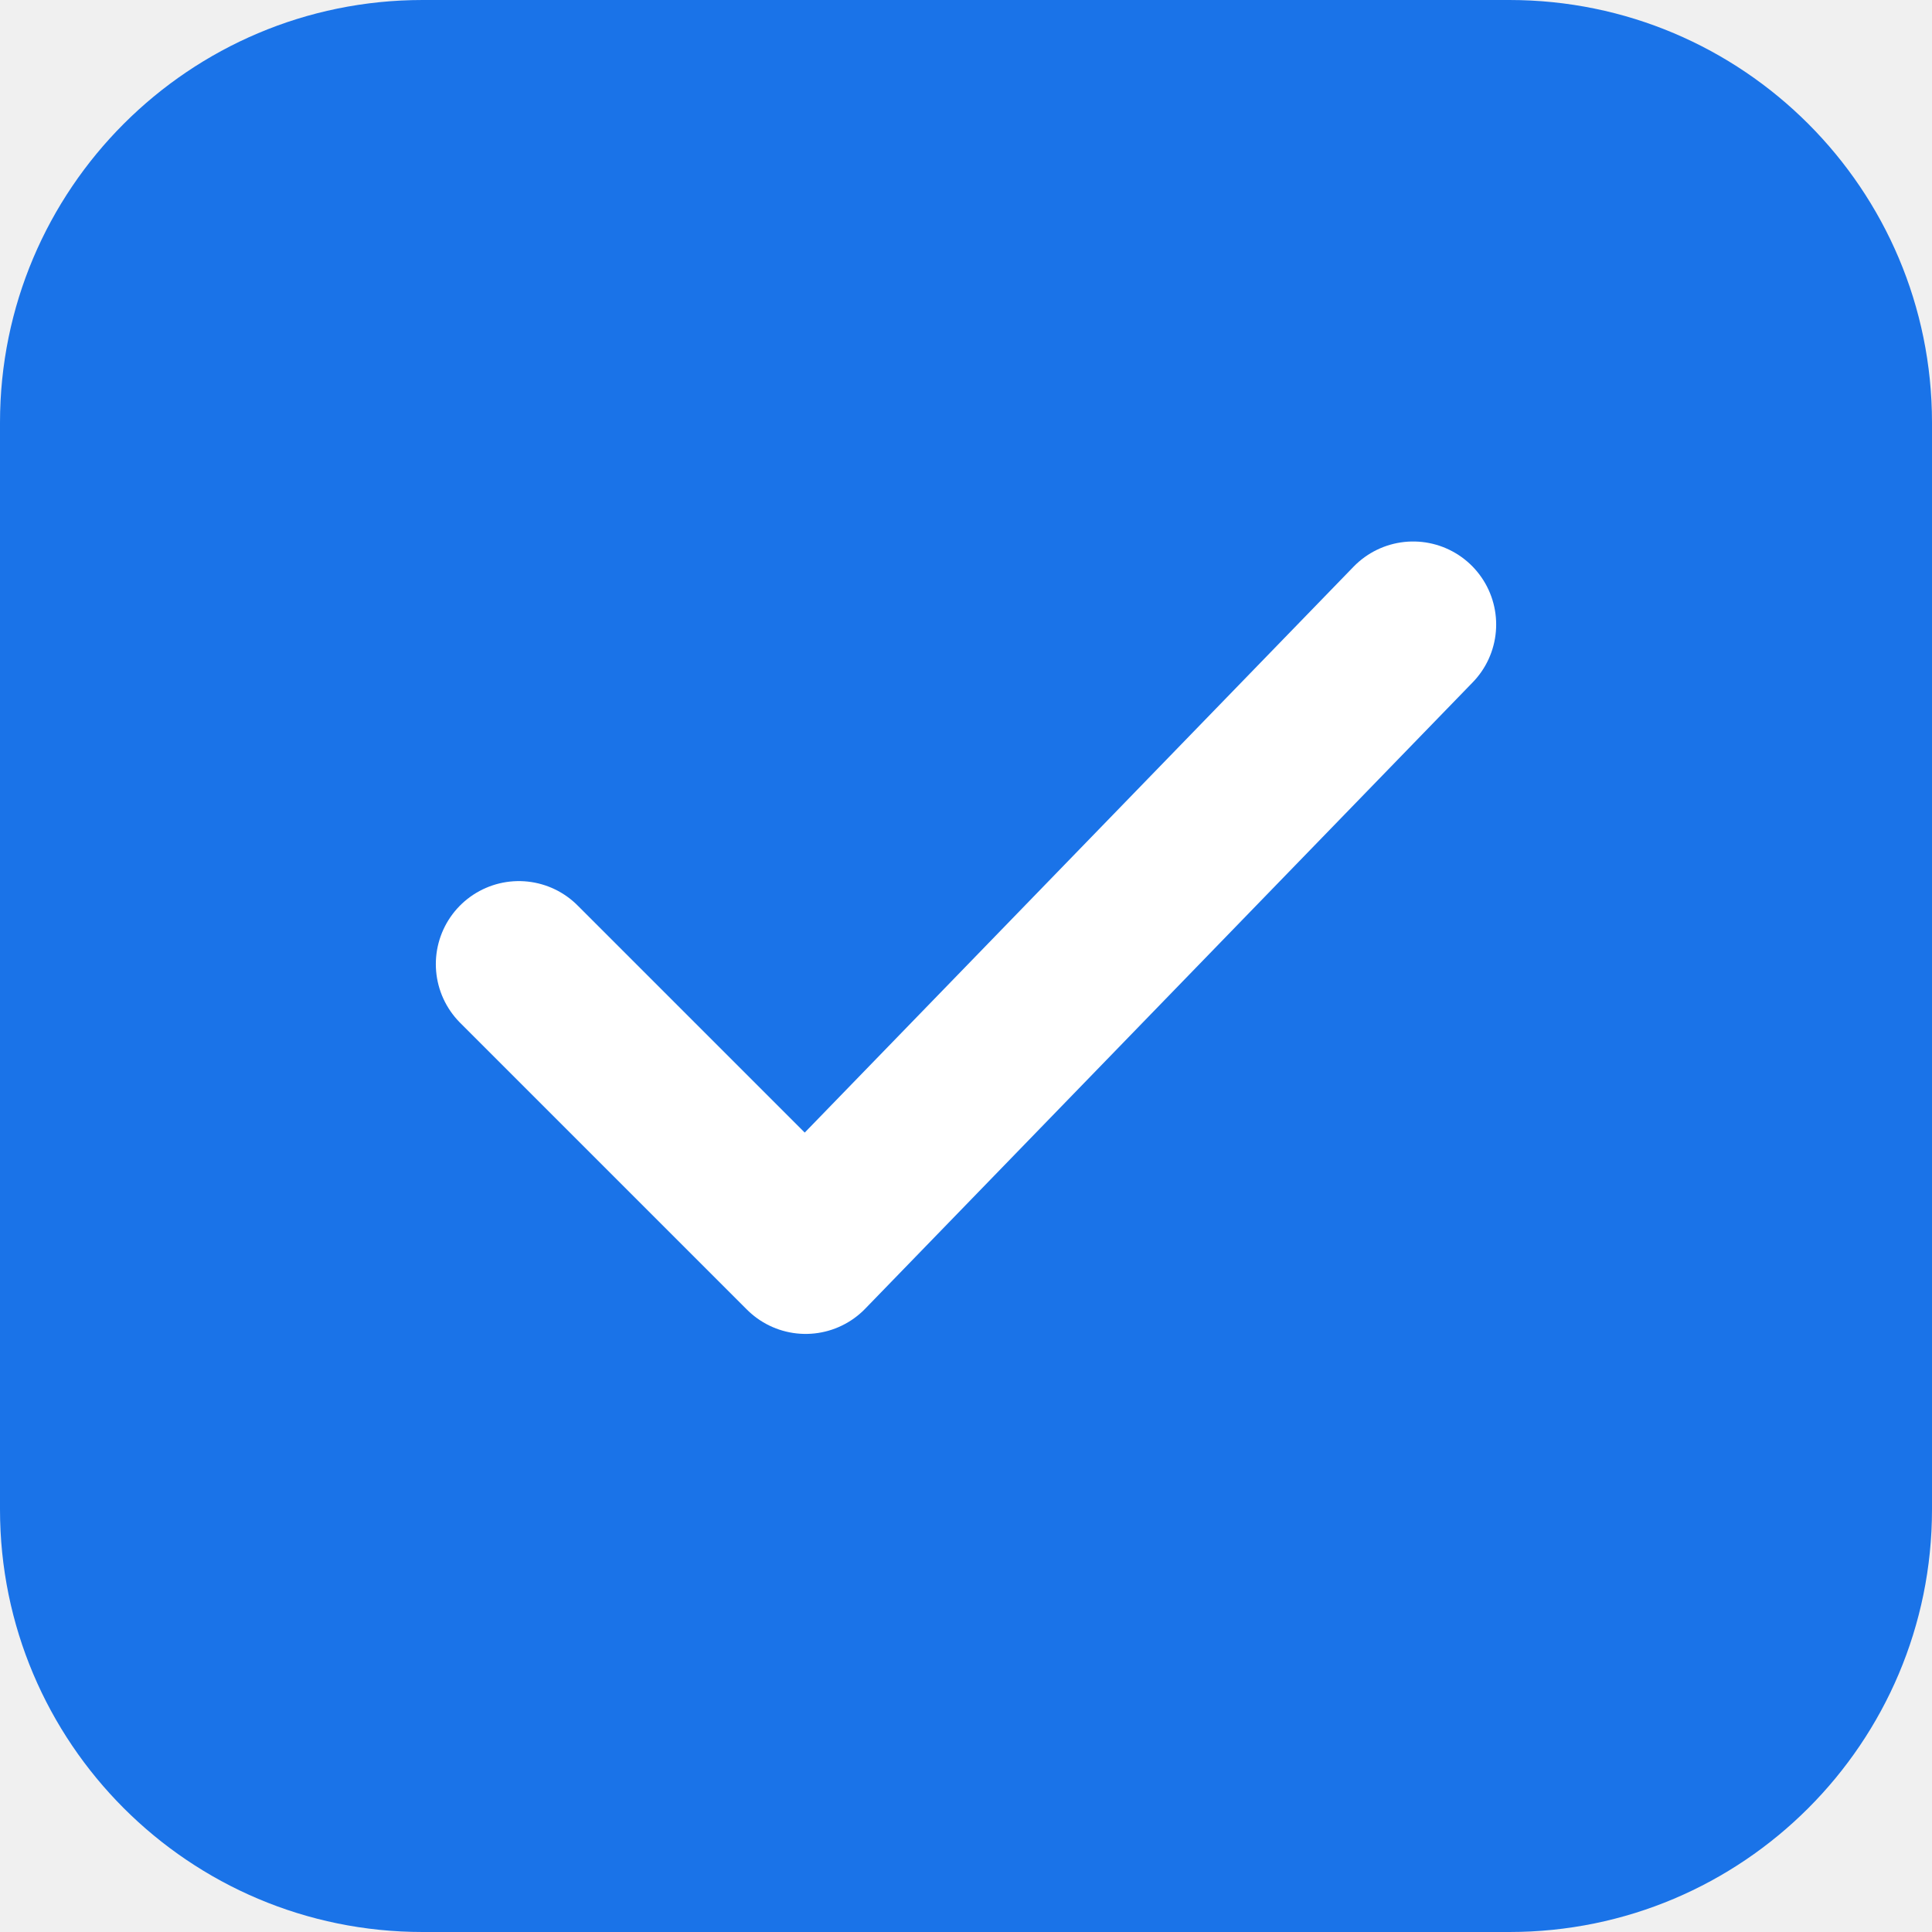
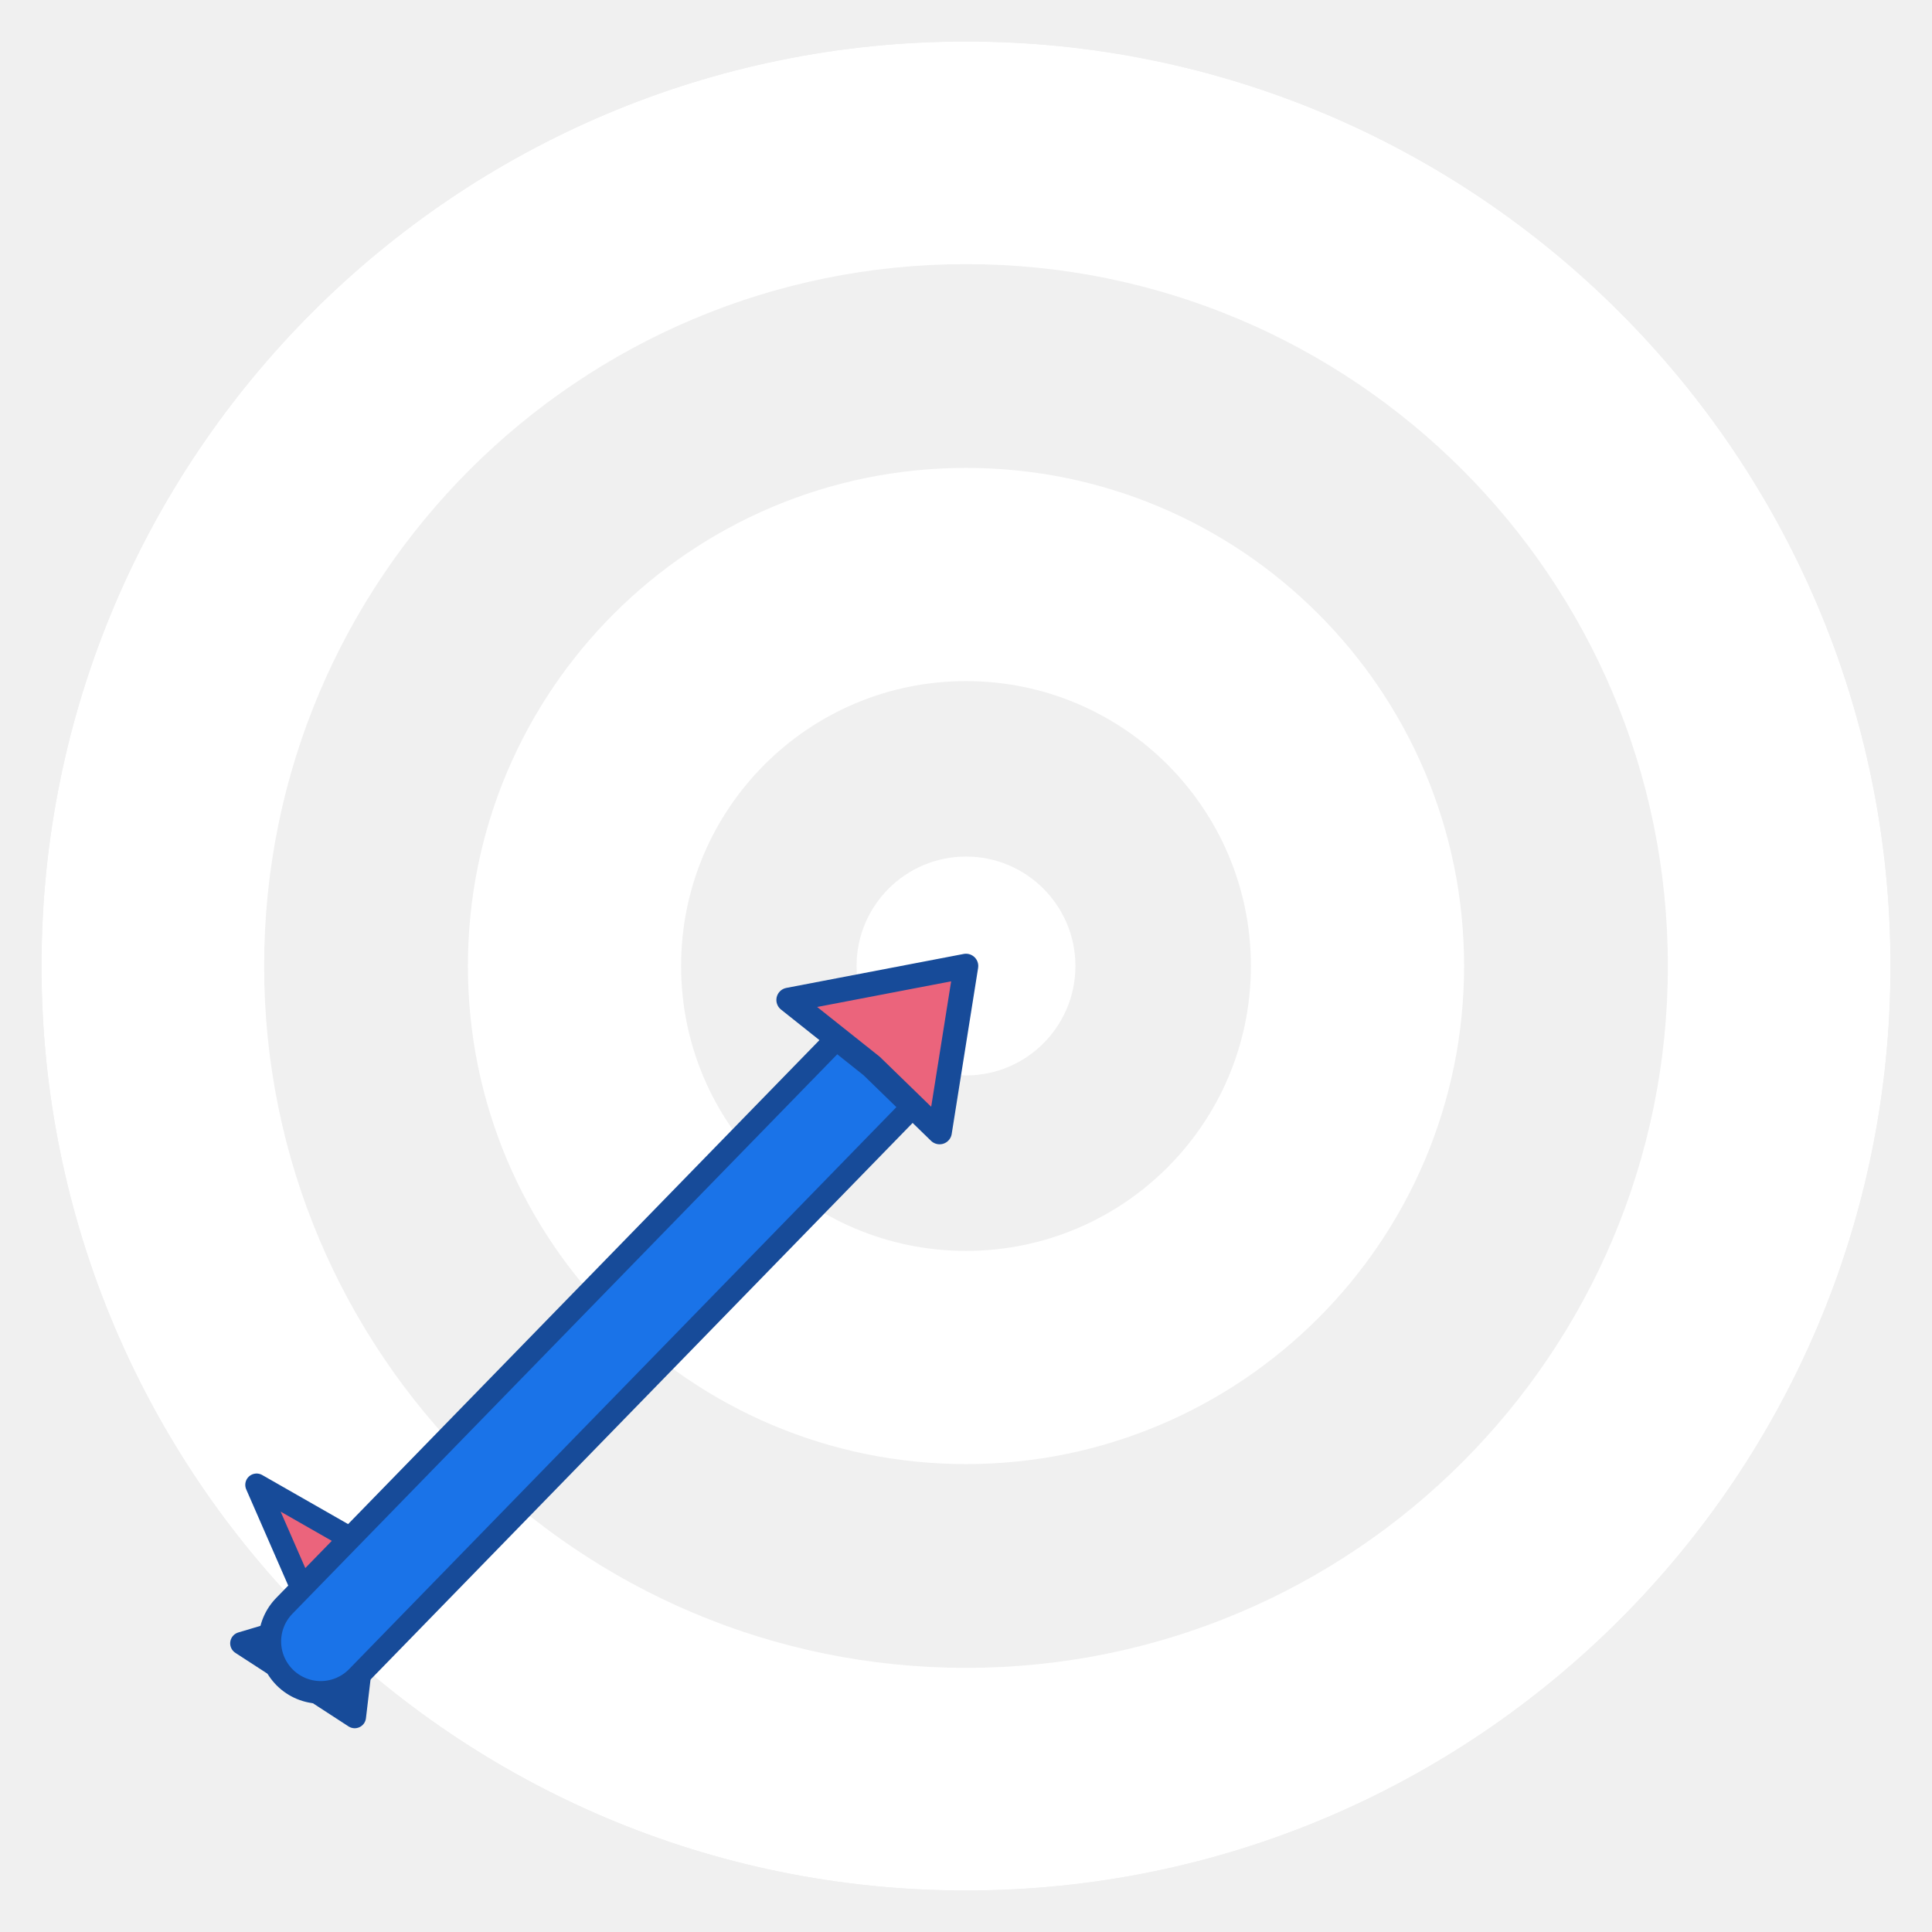
<svg xmlns="http://www.w3.org/2000/svg" width="1024" height="1024" viewBox="0 0 1024 1024">
-   <rect width="1024" height="1024" rx="224" fill="#1a73e8" />
-   <path d="M275 511l152 152 322-332" fill="none" stroke="white" stroke-width="88" stroke-linecap="round" stroke-linejoin="round" />
+   <defs>
+     <mask id="target">
+       <rect width="1024" height="1024" fill="#000" />
+       <circle cx="512" cy="512" r="490" fill="#fff" />
+       <circle cx="512" cy="512" r="372" fill="#000" />
+       <circle cx="512" cy="512" r="264" fill="#fff" />
+       <circle cx="512" cy="512" r="151" fill="#000" />
+       <circle cx="512" cy="512" r="58" fill="#fff" />
+     </mask>
+   </defs>
+   <circle cx="512" cy="512" r="490" fill="#fff" mask="url(#target)" />
+   <path d="M213 831l-77-44 38 87zM195 851l-67 20 60 39z" fill="#eb647c" stroke="#174b99" stroke-width="12" stroke-linejoin="round" />
+   <path d="M170 870l298-306" fill="none" stroke="#174b99" stroke-width="66" stroke-linecap="round" />
+   <path d="M170 870l298-306" fill="none" stroke="#1a73e8" stroke-width="42" stroke-linecap="round" />
+   <path d="M512 512l-14 88-36-35-44-35z" fill="#eb647c" stroke="#174b99" stroke-width="13" stroke-linejoin="round" />
</svg>
